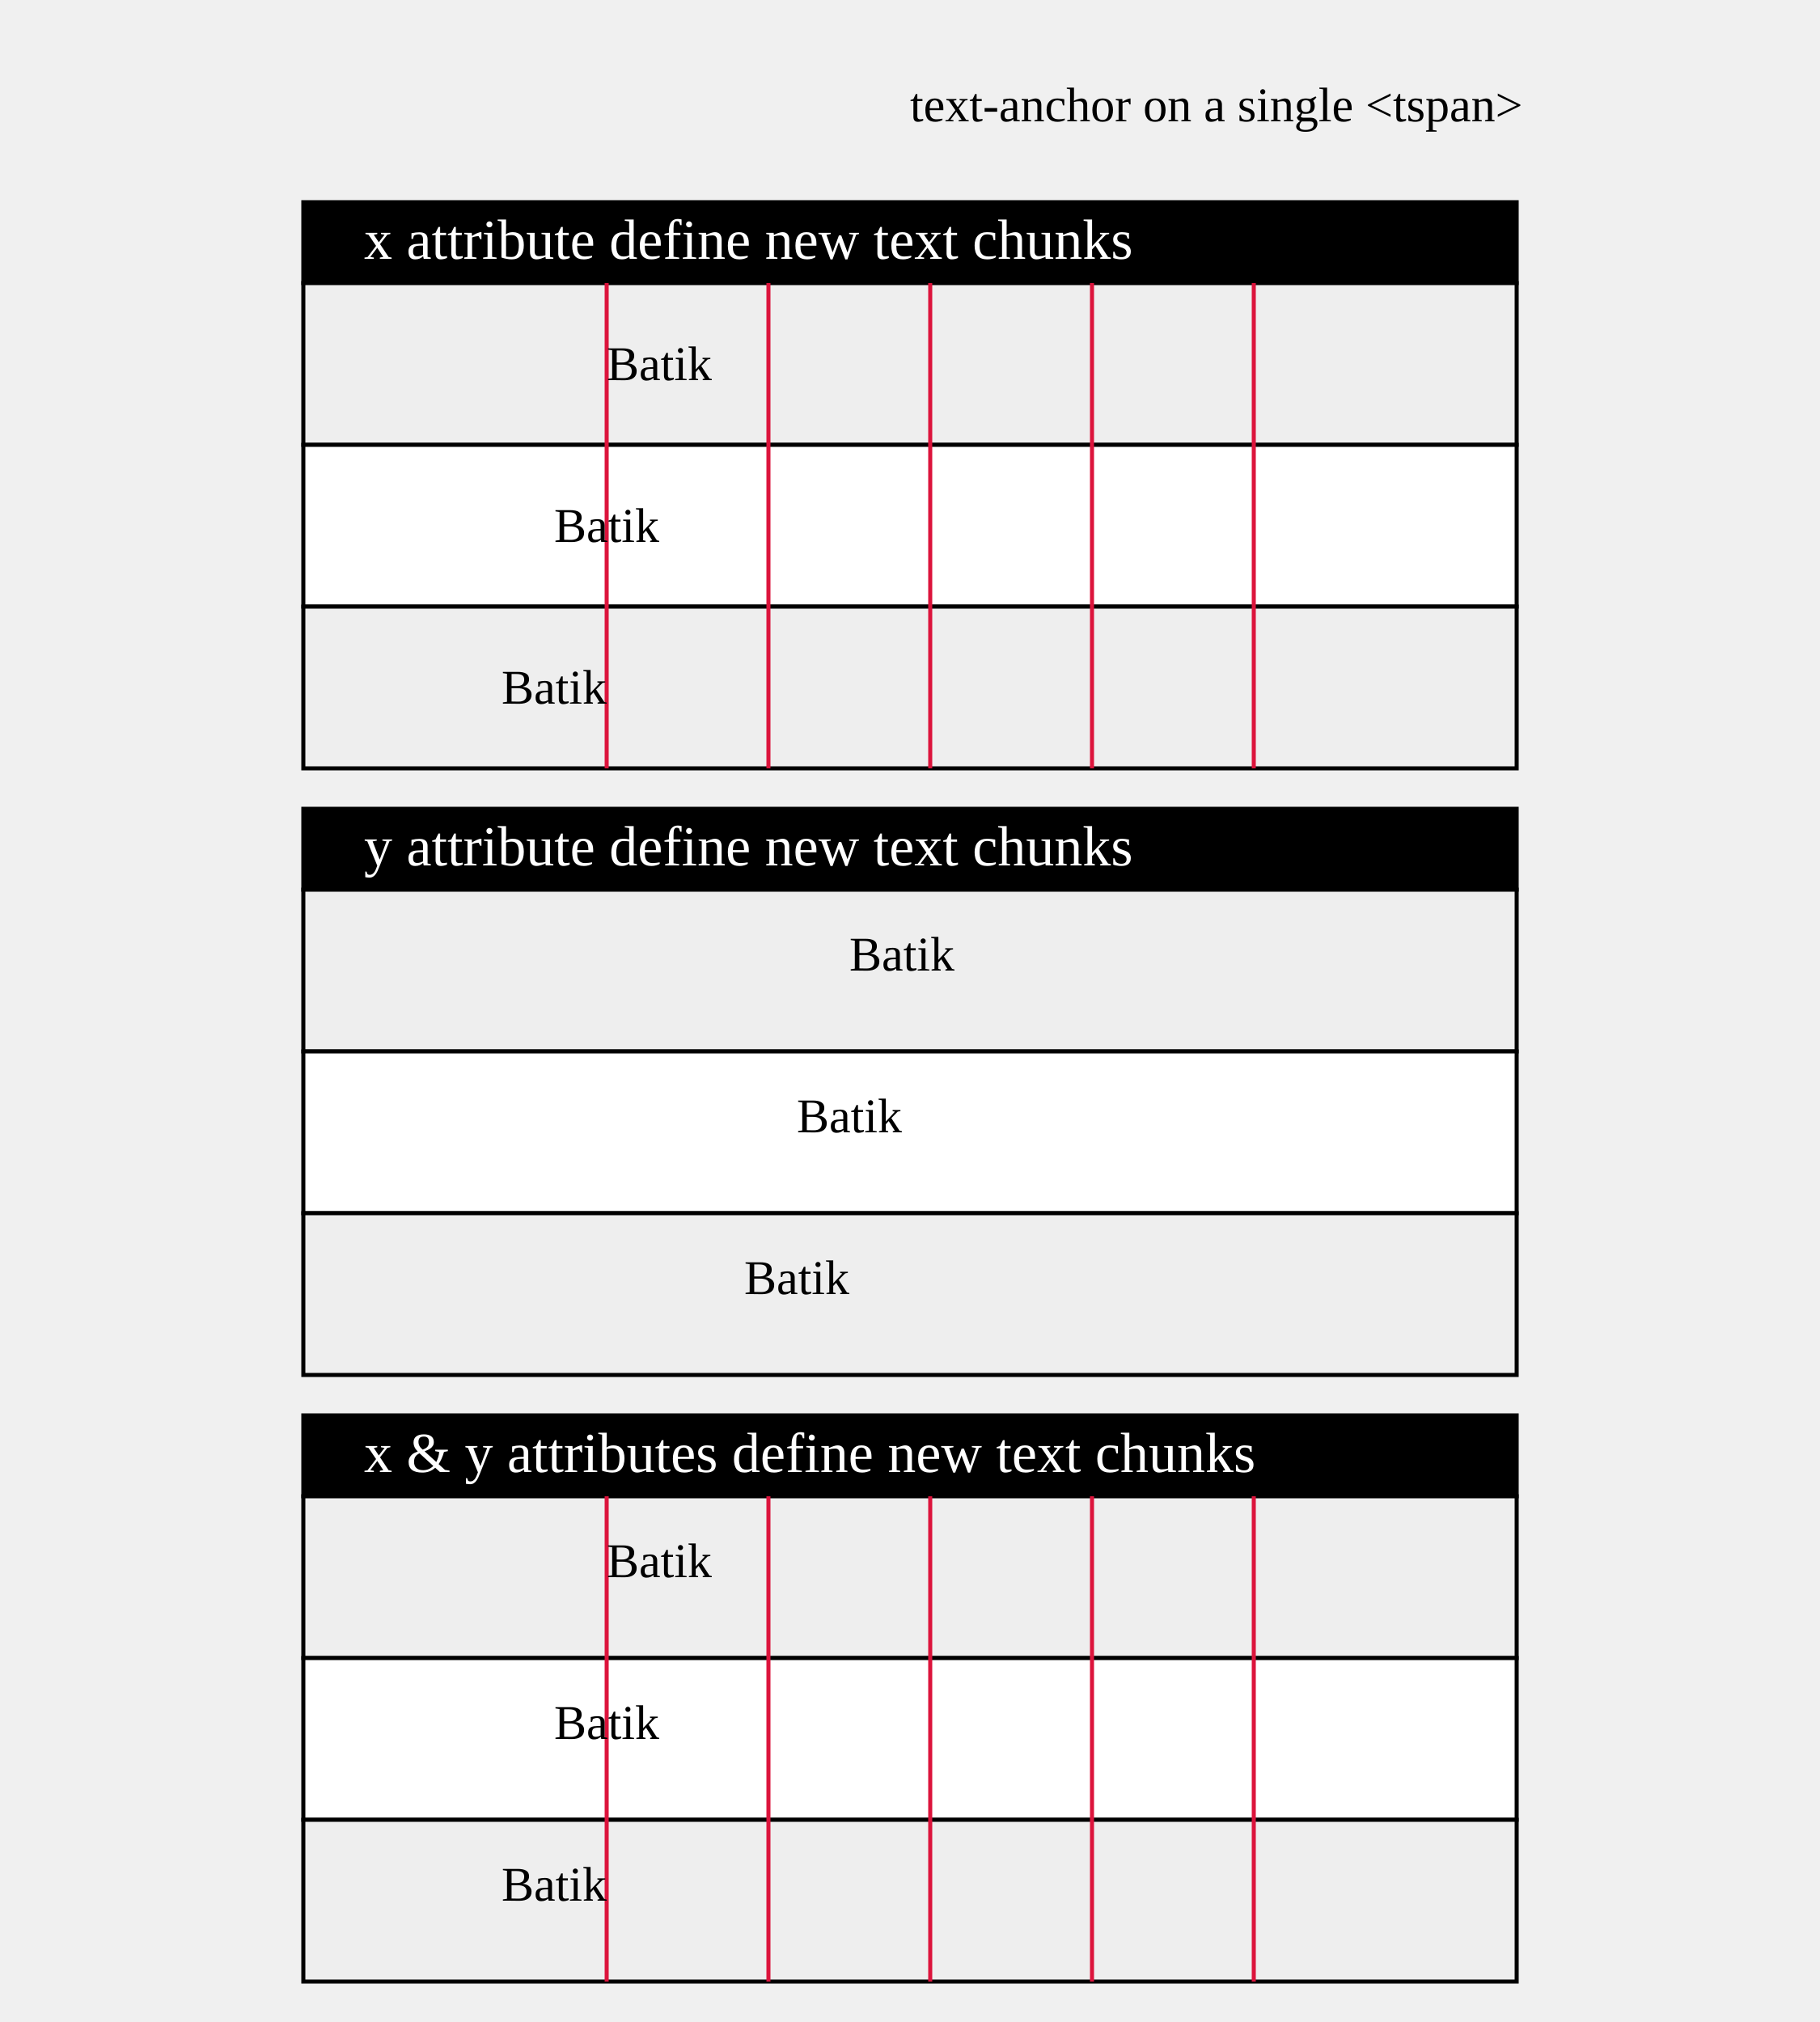
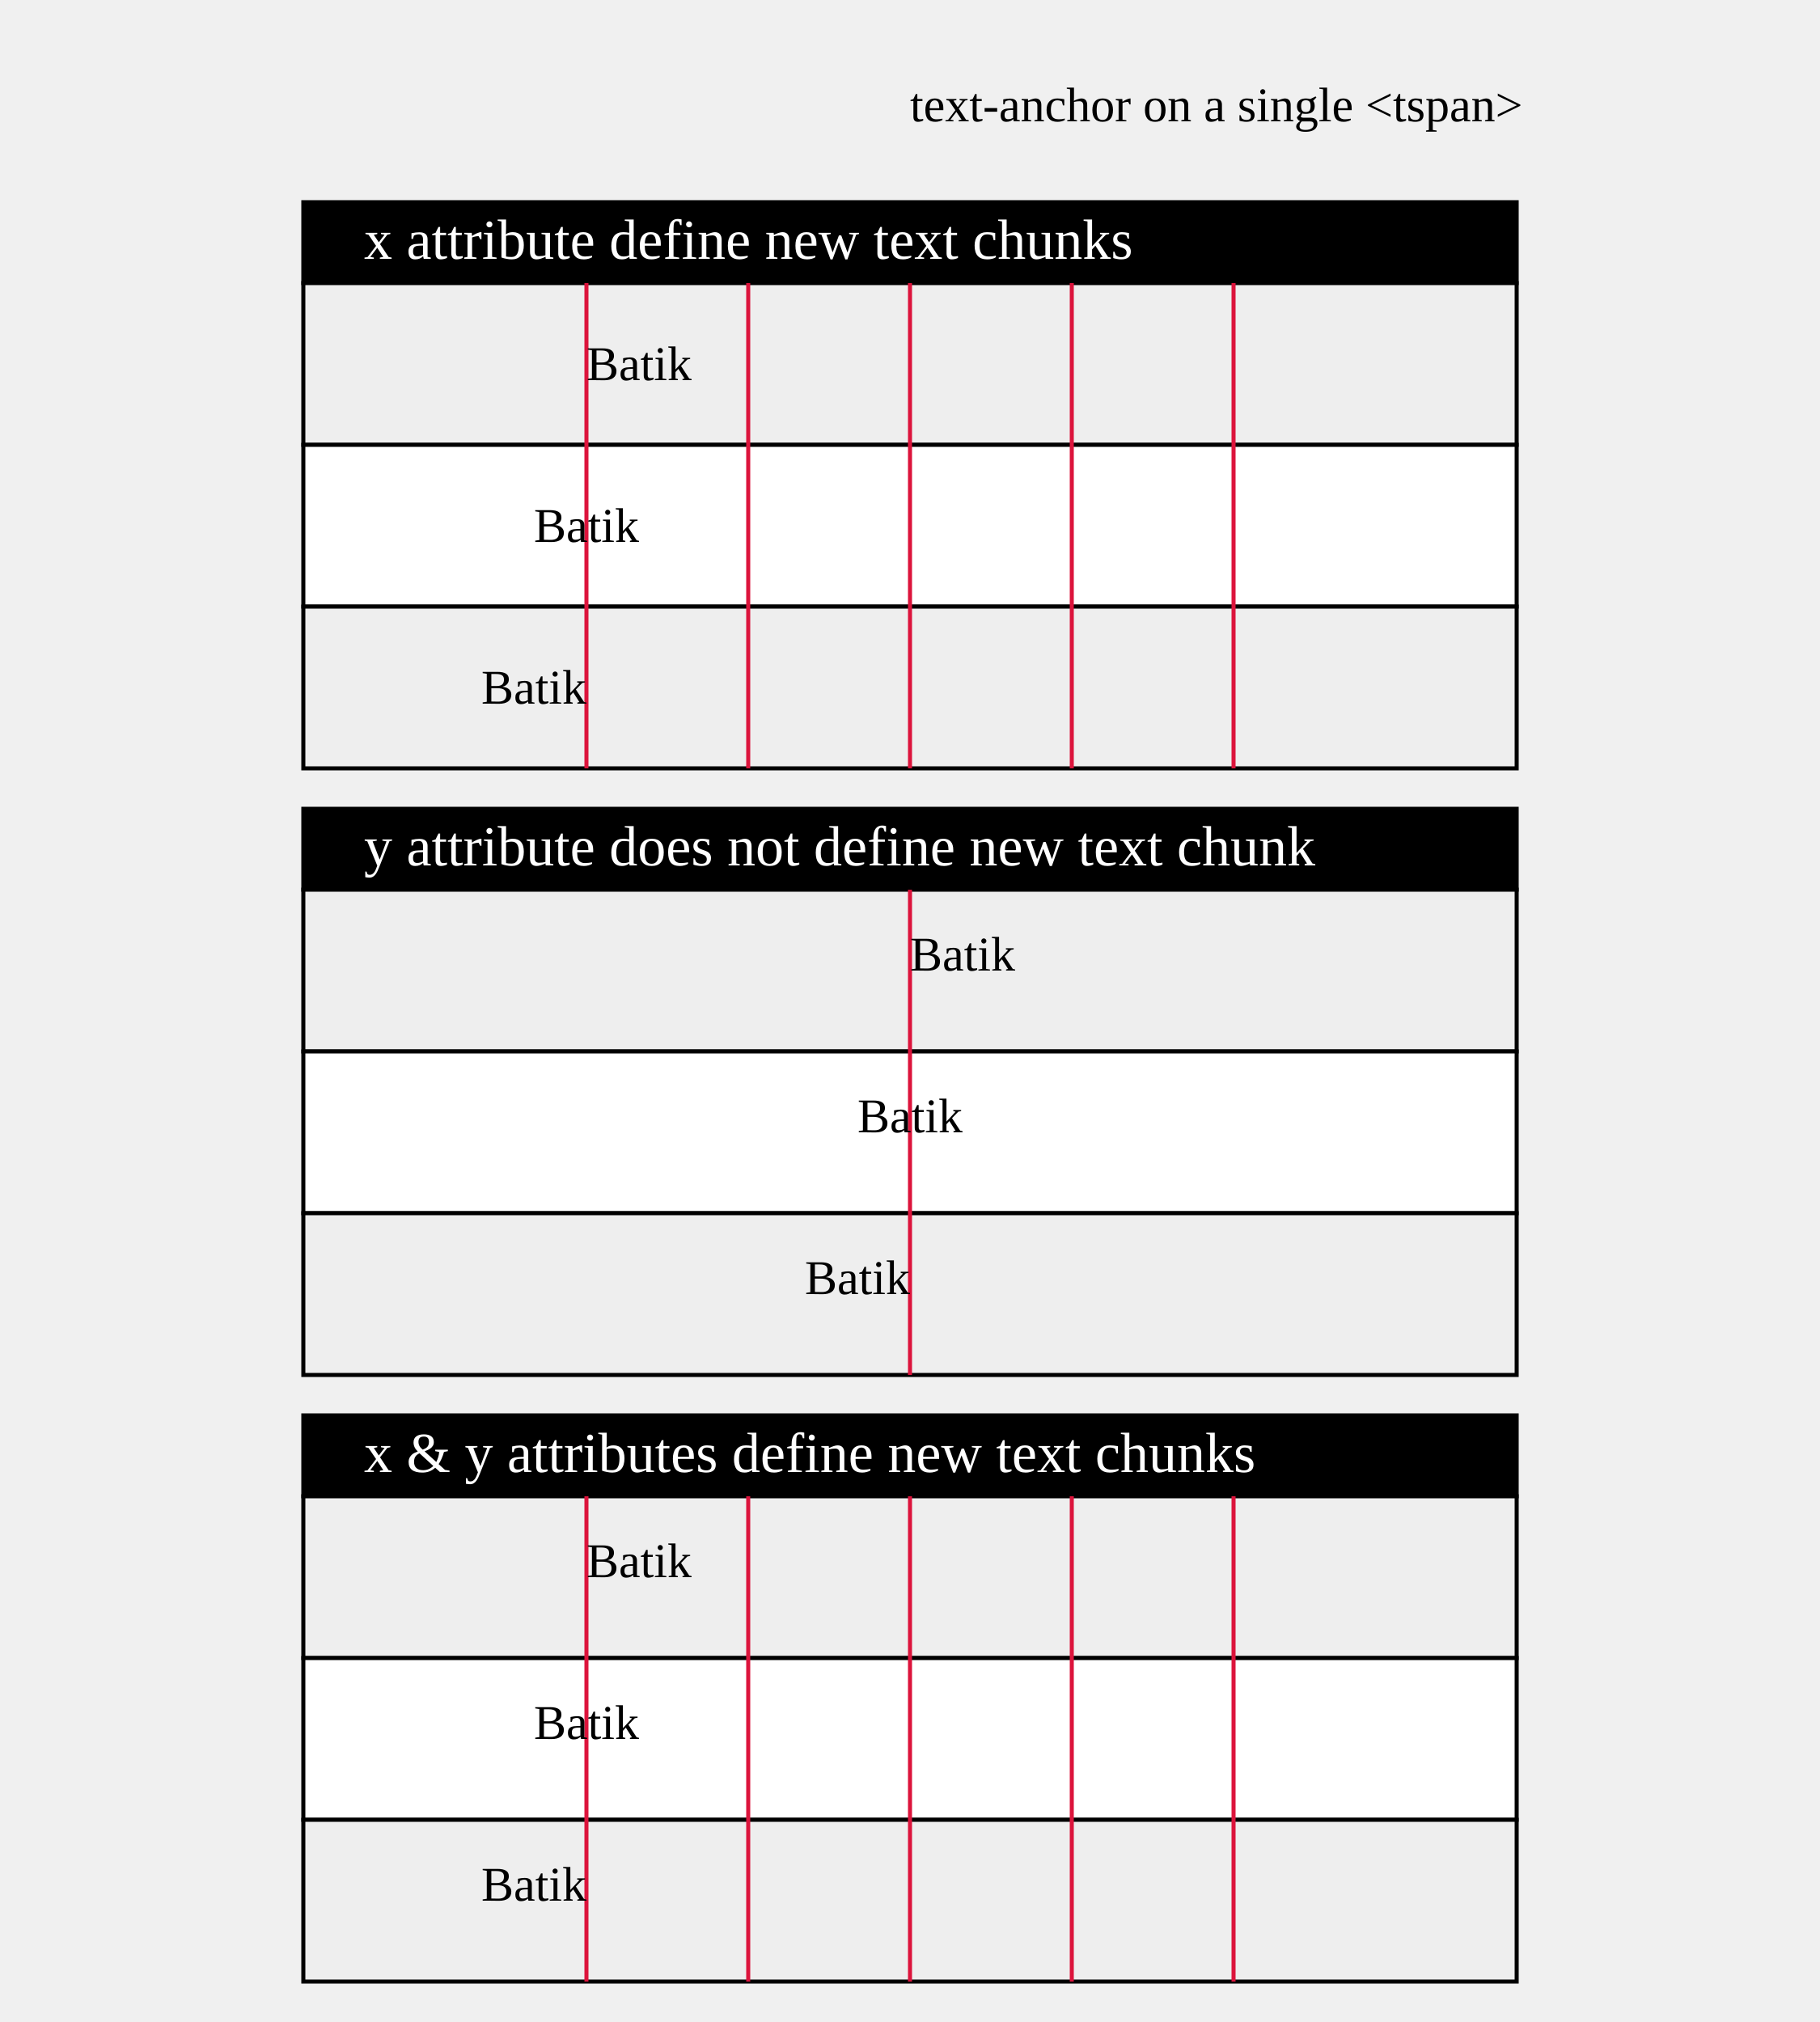
<svg width="450" height="500" viewBox="0 0 450 500">
  <text class="title" x="50%" y="30">text-anchor on a single &lt;tspan&gt;</text>
  <g id="testContent">
    <g>
      <rect x="75" y="50" width="300" height="20" style="fill:black; stroke:black" />
      <rect x="75" y="70" width="300" height="40" style="fill:#eee; stroke:black" />
      <rect x="75" y="110" width="300" height="40" style="fill:white; stroke:black" />
      <rect x="75" y="150" width="300" height="40" style="fill:#eee; stroke:black" />
      <text x="90" y="64" style="fill:white;font-size:14">x attribute define new text chunks</text>
      <g style="stroke:crimson; fill:none">
-         <line x1="150" y1="70" x2="150" y2="190" />
-         <line x1="190" y1="70" x2="190" y2="190" />
-         <line x1="230" y1="70" x2="230" y2="190" />
-         <line x1="270" y1="70" x2="270" y2="190" />
-         <line x1="310" y1="70" x2="310" y2="190" />
+         <line x1="145" y1="70" x2="145" y2="190" />
+         <line x1="185" y1="70" x2="185" y2="190" />
+         <line x1="225" y1="70" x2="225" y2="190" />
+         <line x1="265" y1="70" x2="265" y2="190" />
+         <line x1="305" y1="70" x2="305" y2="190" />
      </g>
    </g>
-     <g transform="translate(0 150)">
-       <rect x="75" y="50" width="300" height="20" style="fill:black; stroke:black" />
-       <rect x="75" y="70" width="300" height="40" style="fill:#eee; stroke:black" />
-       <rect x="75" y="110" width="300" height="40" style="fill:white; stroke:black" />
-       <rect x="75" y="150" width="300" height="40" style="fill:#eee; stroke:black" />
-       <text x="90" y="64" style="fill:white;font-size:14">y attribute define new text chunks</text>
+     <g transform="translate(0 150)" stroke="black">
+       <rect x="75" y="50" width="300" height="20" style="fill:black" />
+       <rect x="75" y="70" width="300" height="40" style="fill:#eee" />
+       <rect x="75" y="110" width="300" height="40" style="fill:white" />
+       <rect x="75" y="150" width="300" height="40" style="fill:#eee" />
+       <text x="90" y="64" style="fill:white;stroke:none;font-size:14">y attribute does not define new text chunk</text>
+       <g style="stroke:crimson; fill:none">
+         <line x1="225" y1="70" x2="225" y2="190" />
+       </g>
    </g>
    <g transform="translate(0 300)">
      <rect x="75" y="50" width="300" height="20" style="fill:black; stroke:black" />
      <rect x="75" y="70" width="300" height="40" style="fill:#eee; stroke:black" />
      <rect x="75" y="110" width="300" height="40" style="fill:white; stroke:black" />
      <rect x="75" y="150" width="300" height="40" style="fill:#eee; stroke:black" />
      <text x="90" y="64" style="fill:white;font-size:14">x &amp; y attributes define new text chunks</text>
      <g style="stroke:crimson; fill:none">
-         <line x1="150" y1="70" x2="150" y2="190" />
-         <line x1="190" y1="70" x2="190" y2="190" />
-         <line x1="230" y1="70" x2="230" y2="190" />
-         <line x1="270" y1="70" x2="270" y2="190" />
-         <line x1="310" y1="70" x2="310" y2="190" />
+         <line x1="145" y1="70" x2="145" y2="190" />
+         <line x1="185" y1="70" x2="185" y2="190" />
+         <line x1="225" y1="70" x2="225" y2="190" />
+         <line x1="265" y1="70" x2="265" y2="190" />
+         <line x1="305" y1="70" x2="305" y2="190" />
      </g>
    </g>
-     <text transform="translate(150 94)">
+     <text transform="translate(145 94)">
      <tspan x="0 40 80 120 160" style="text-anchor:start">Batik</tspan>
    </text>
-     <text transform="translate(150 134)">
+     <text transform="translate(145 134)">
      <tspan x="0 40 80 120 160" style="text-anchor:middle">Batik</tspan>
    </text>
-     <text transform="translate(150 174)">
+     <text transform="translate(145 174)">
      <tspan x="0 40 80 120 160" style="text-anchor:end">Batik</tspan>
    </text>
-     <text transform="translate(210 240)">
+     <text transform="translate(225 240)">
      <tspan y="0 10 0 10 0" style="text-anchor:start">Batik</tspan>
    </text>
-     <text transform="translate(210 280)">
+     <text transform="translate(225 280)">
      <tspan y="0 10 0 10 0" style="text-anchor:middle">Batik</tspan>
    </text>
-     <text transform="translate(210 320)">
+     <text transform="translate(225 320)">
      <tspan y="0 10 0 10 0" style="text-anchor:end">Batik</tspan>
    </text>
-     <text transform="translate(150 390)">
+     <text transform="translate(145 390)">
      <tspan x="0 40 80 120 160" y="0 10 0 10 0" style="text-anchor:start">Batik</tspan>
    </text>
-     <text transform="translate(150 430)">
+     <text transform="translate(145 430)">
      <tspan x="0 40 80 120 160" y="0 10 0 10 0" style="text-anchor:middle">Batik</tspan>
    </text>
-     <text transform="translate(150 470)">
+     <text transform="translate(145 470)">
      <tspan x="0 40 80 120 160" y="0 10 0 10 0" style="text-anchor:end">Batik</tspan>
    </text>
  </g>
</svg>
